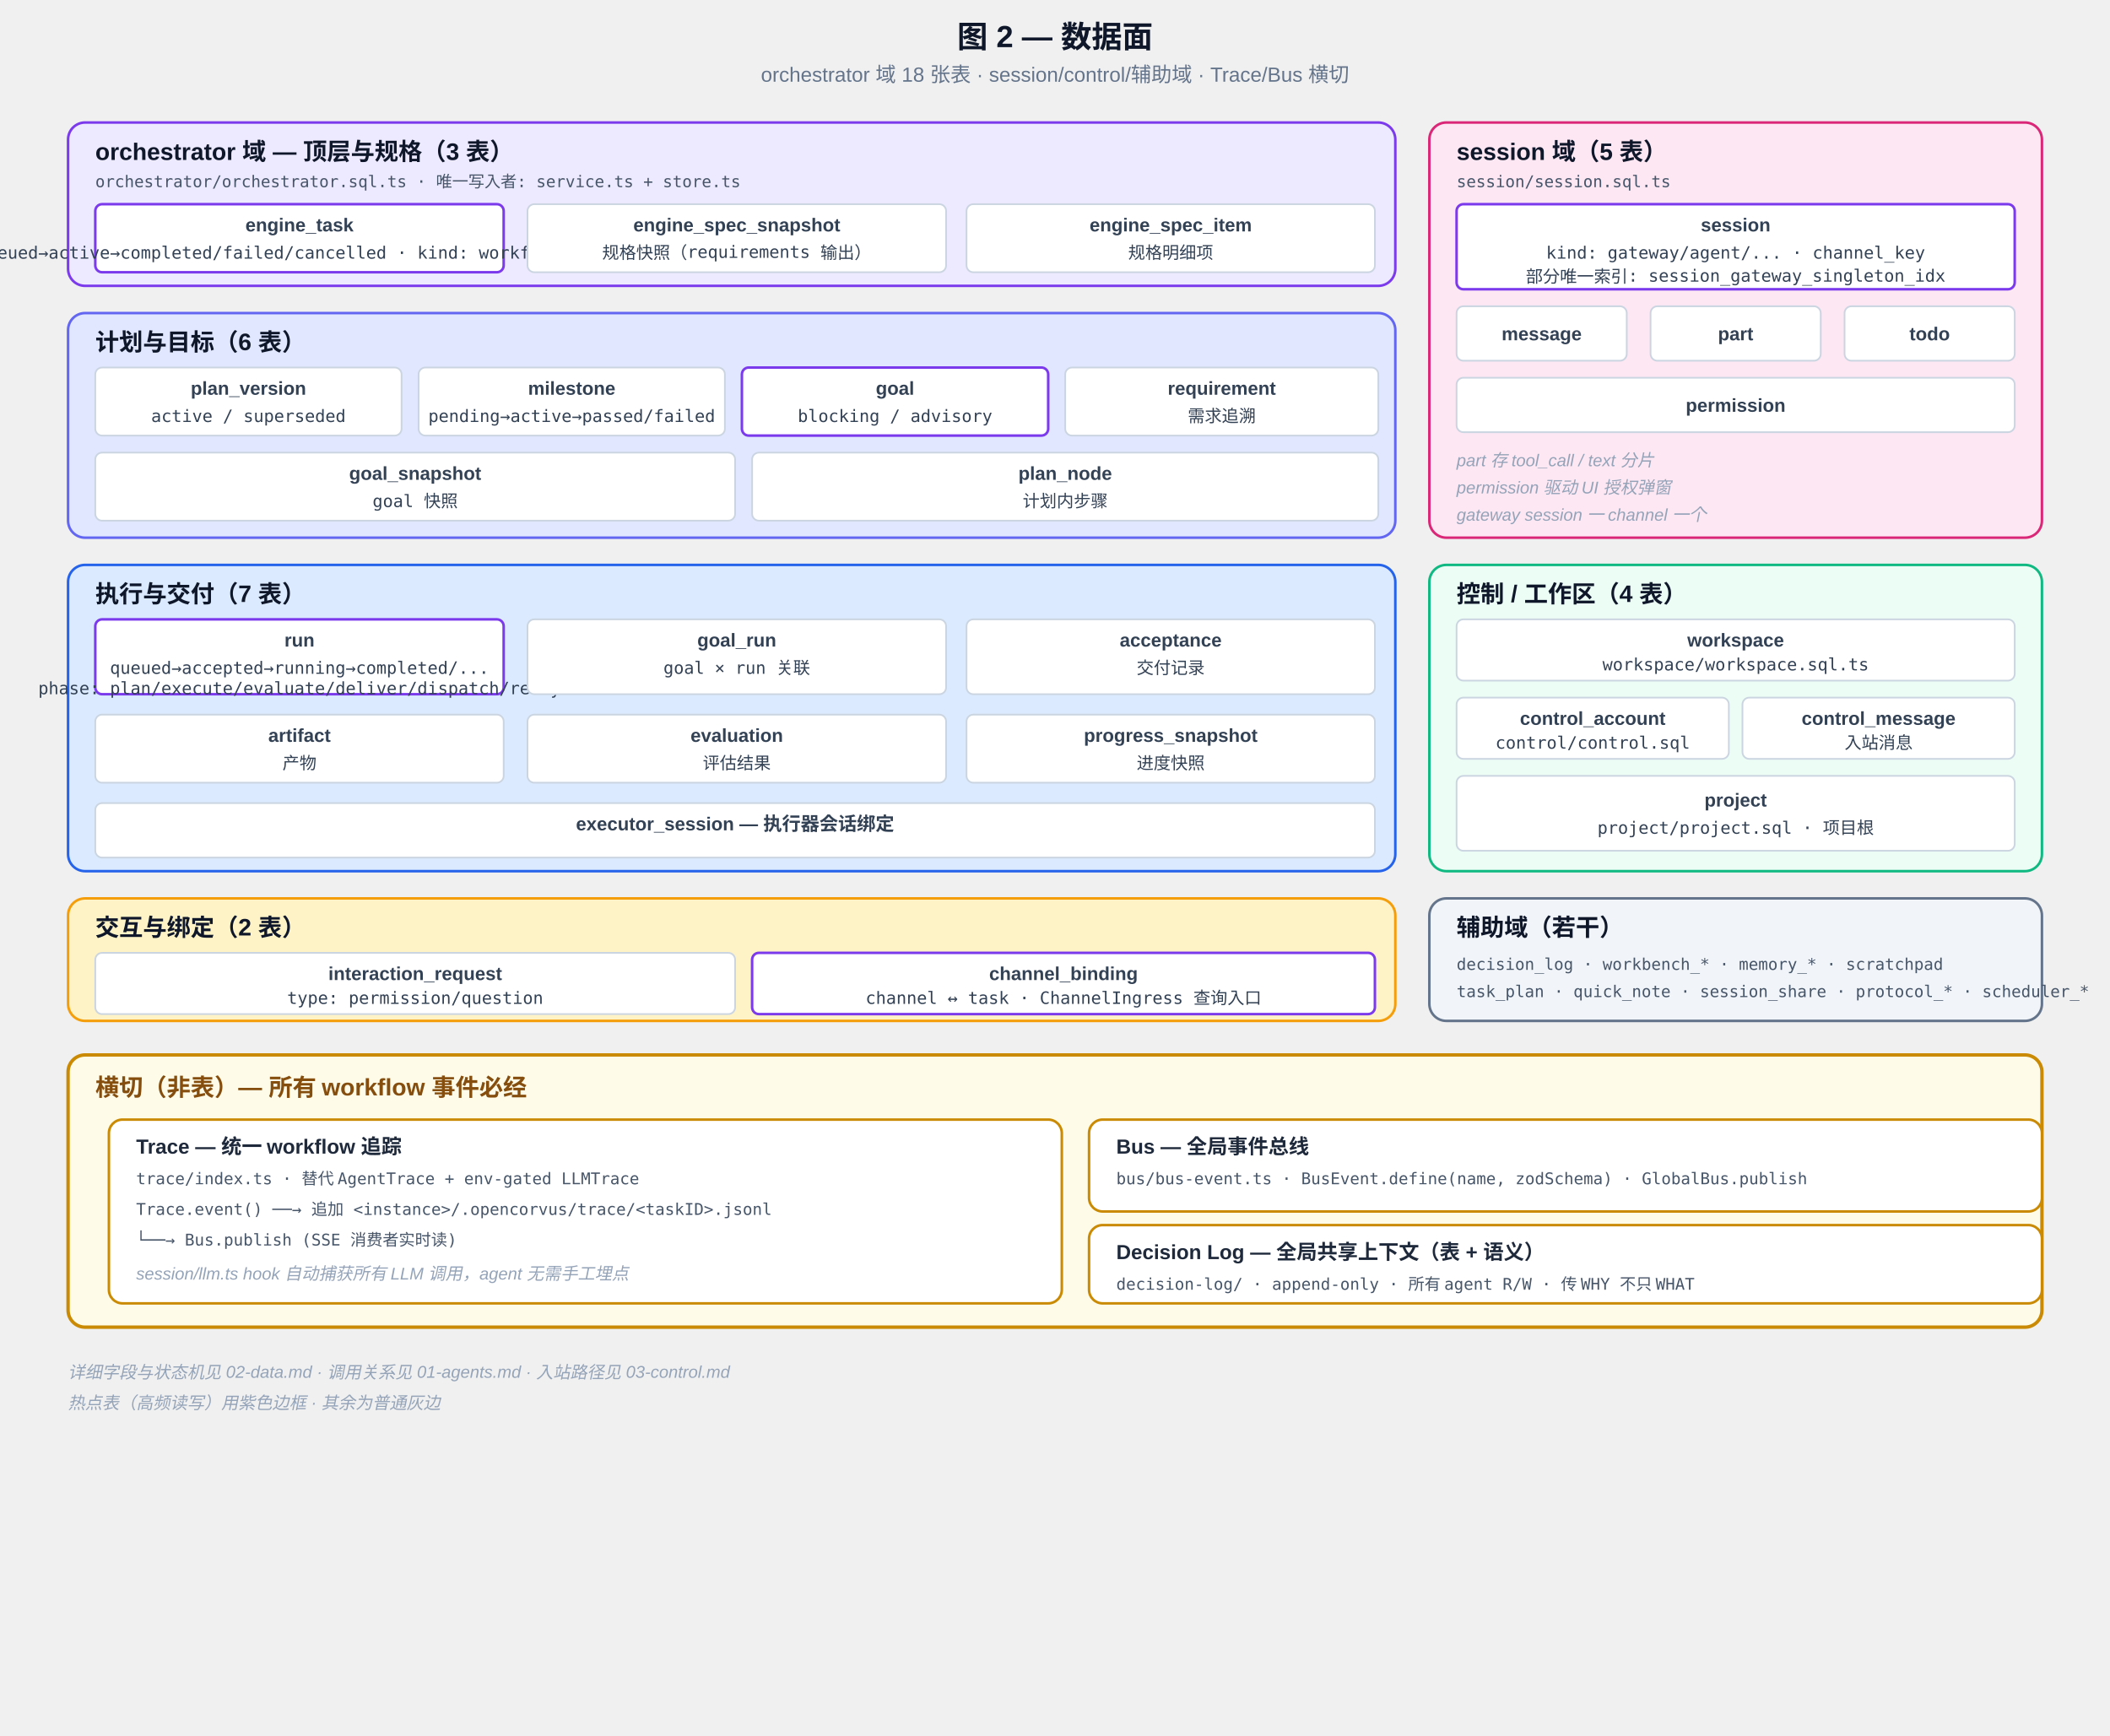
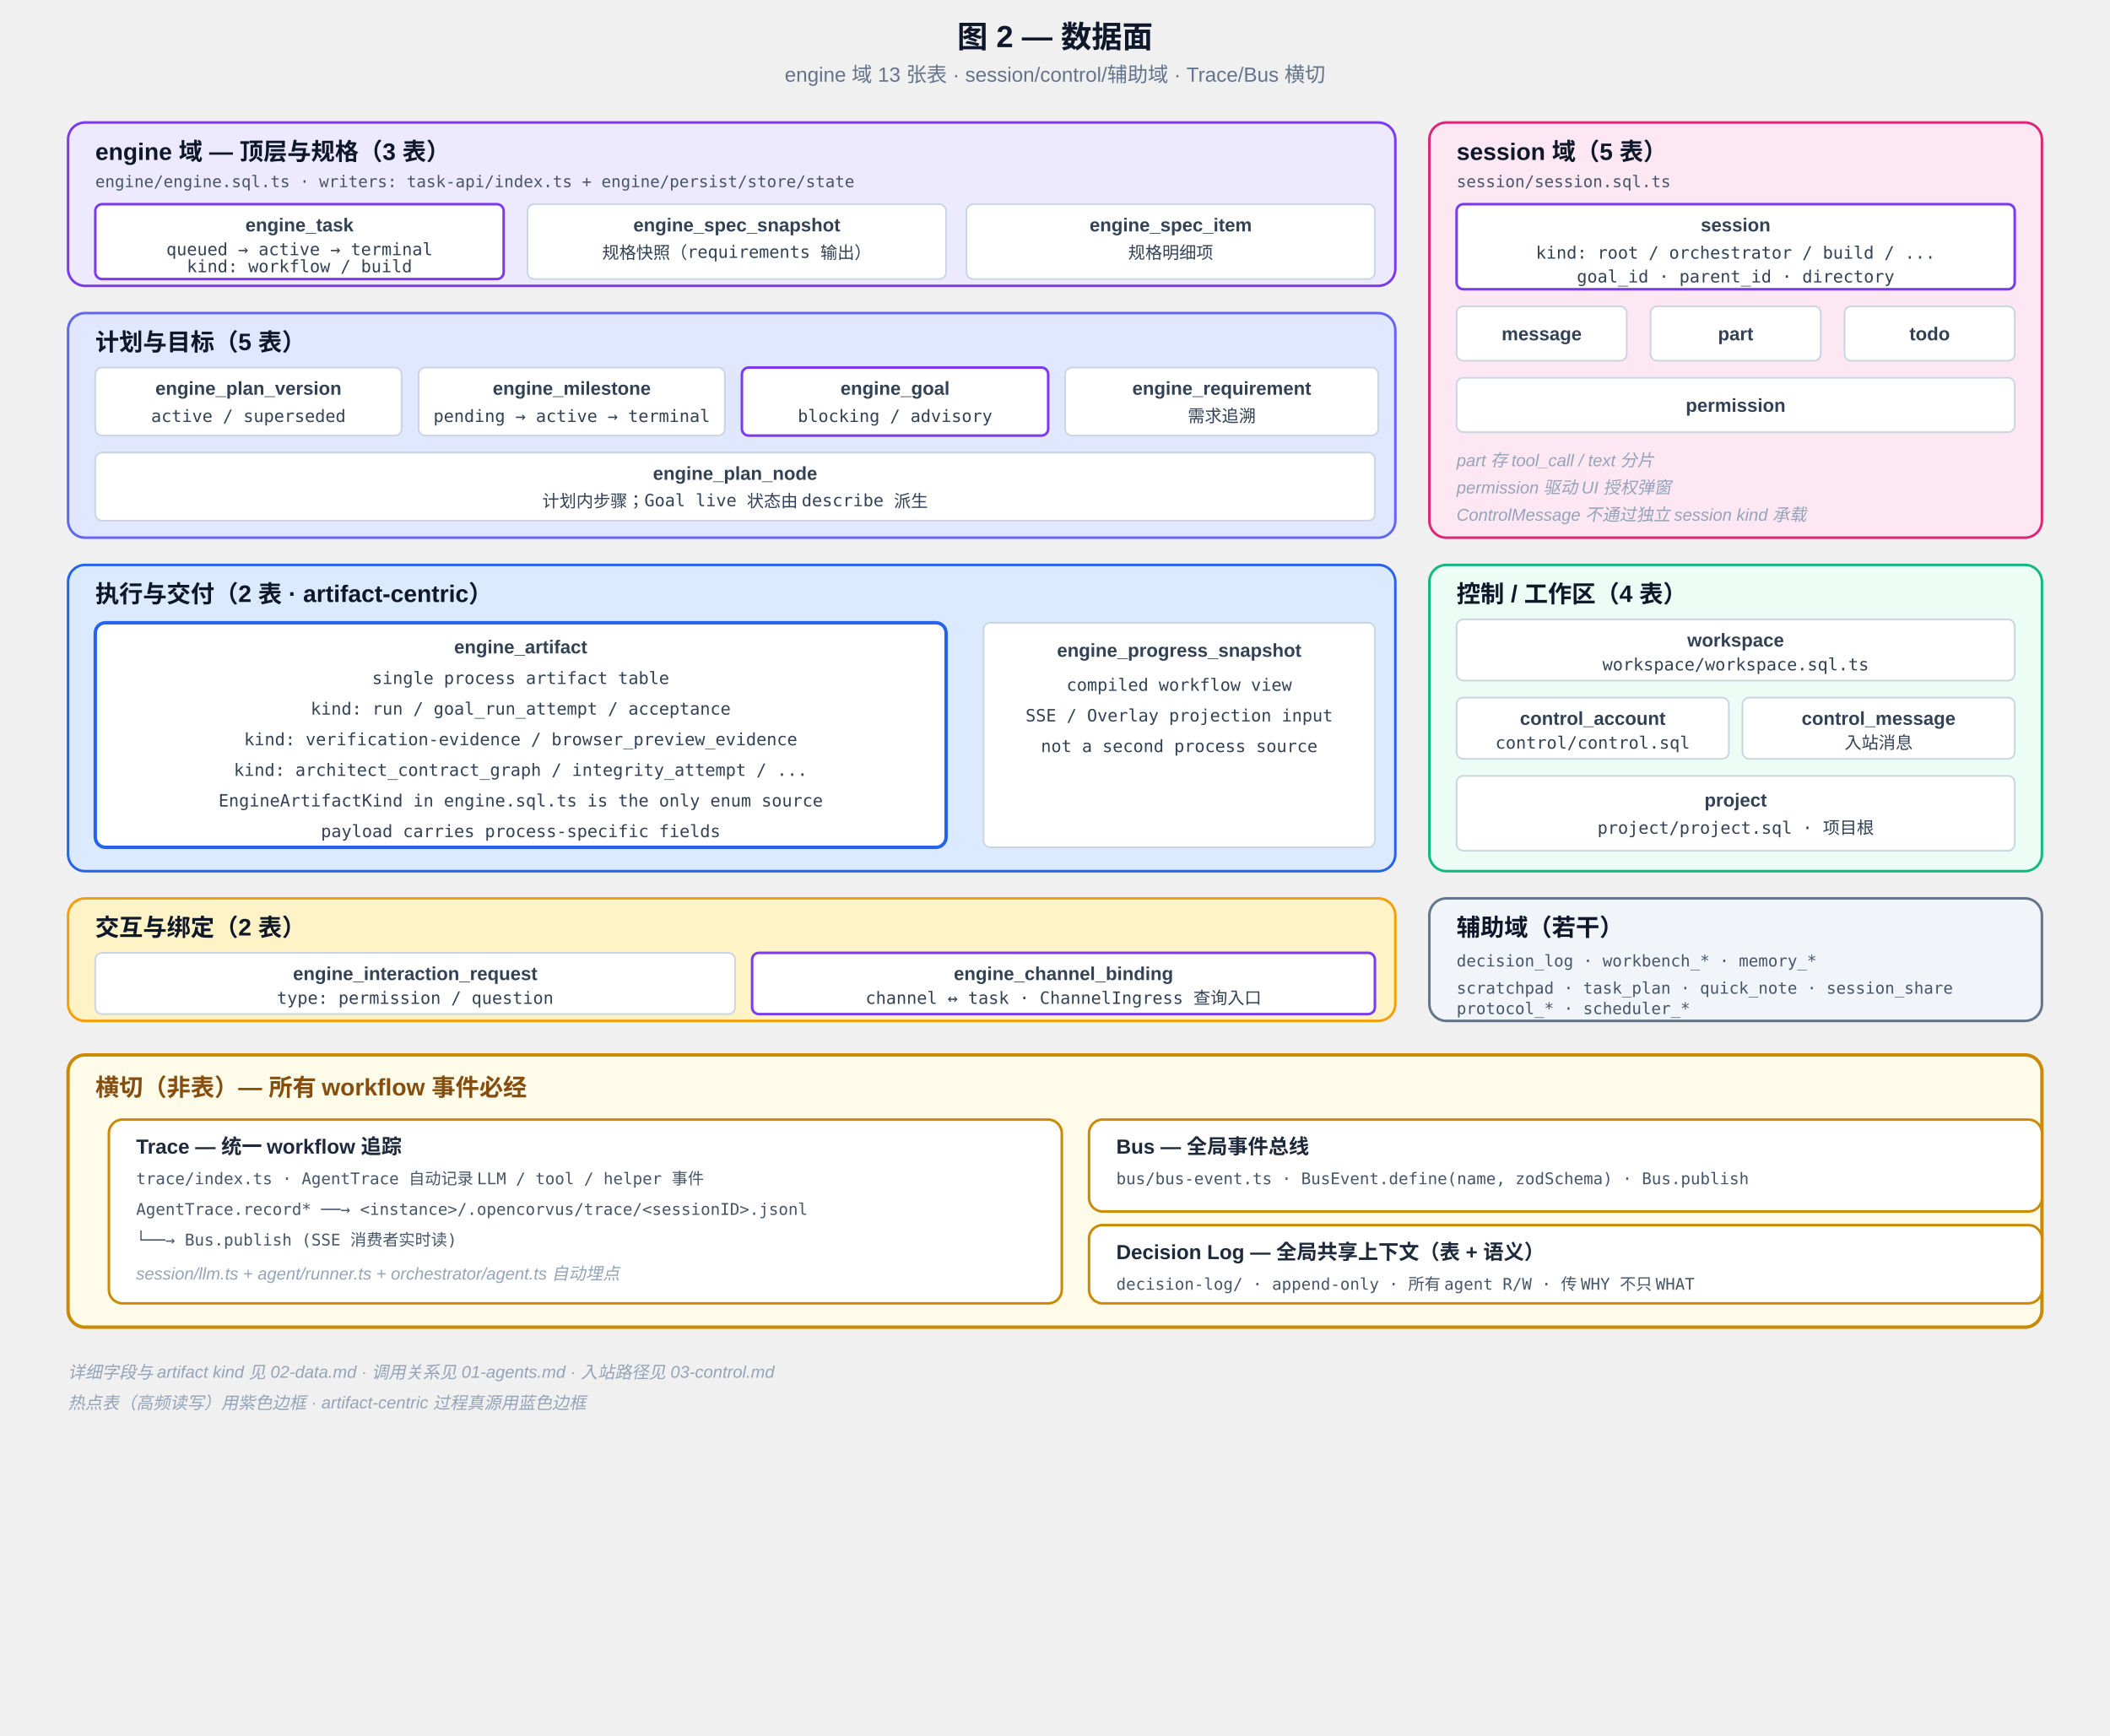
<svg xmlns="http://www.w3.org/2000/svg" viewBox="0 0 1240 1020" width="100%" height="100%">
  <defs>
    <style>
      text { font-family: 'Segoe UI', Arial, sans-serif; }
-       .group-top    { fill: #ede9fe; stroke: #7c3aed; stroke-width: 1.5; rx: 10; }
-       .group-plan   { fill: #e0e7ff; stroke: #6366f1; stroke-width: 1.5; rx: 10; }
-       .group-run    { fill: #dbeafe; stroke: #2563eb; stroke-width: 1.5; rx: 10; }
-       .group-inter  { fill: #fef3c7; stroke: #f59e0b; stroke-width: 1.5; rx: 10; }
-       .group-sess   { fill: #fce7f3; stroke: #db2777; stroke-width: 1.5; rx: 10; }
-       .group-ctrl   { fill: #ecfdf5; stroke: #10b981; stroke-width: 1.5; rx: 10; }
-       .group-aux    { fill: #f1f5f9; stroke: #64748b; stroke-width: 1.5; rx: 10; }
+       .group-top { fill: #ede9fe; stroke: #7c3aed; stroke-width: 1.5; rx: 10; }
+       .group-plan { fill: #e0e7ff; stroke: #6366f1; stroke-width: 1.5; rx: 10; }
+       .group-artifact { fill: #dbeafe; stroke: #2563eb; stroke-width: 1.5; rx: 10; }
+       .group-inter { fill: #fef3c7; stroke: #f59e0b; stroke-width: 1.5; rx: 10; }
+       .group-sess { fill: #fce7f3; stroke: #db2777; stroke-width: 1.5; rx: 10; }
+       .group-ctrl { fill: #ecfdf5; stroke: #10b981; stroke-width: 1.5; rx: 10; }
+       .group-aux { fill: #f1f5f9; stroke: #64748b; stroke-width: 1.5; rx: 10; }
      .tbl { fill: #fff; stroke: #cbd5e1; stroke-width: 1; rx: 4; }
      .hot { fill: #fff; stroke: #7c3aed; stroke-width: 1.5; rx: 4; }
+       .artifact { fill: #fff; stroke: #2563eb; stroke-width: 2; rx: 6; }
      .cross { fill: #fefce8; stroke: #ca8a04; stroke-width: 2; rx: 10; }
-       .title{ font-size: 18px; font-weight: 700; fill: #0f172a; text-anchor: middle; }
-       .subtitle{ font-size: 12px; fill: #64748b; text-anchor: middle; }
+       .title { font-size: 18px; font-weight: 700; fill: #0f172a; text-anchor: middle; }
+       .subtitle { font-size: 12px; fill: #64748b; text-anchor: middle; }
      .h1 { font-size: 14px; font-weight: 700; fill: #0f172a; text-anchor: start; }
      .h2 { font-size: 12px; font-weight: 600; fill: #1e293b; text-anchor: start; }
      .h3 { font-size: 11px; font-weight: 600; fill: #334155; text-anchor: middle; }
-       .code { font-family: 'Cascadia Code',Consolas,monospace; font-size: 10px; fill: #334155; text-anchor: middle; }
-       .code-s { font-family: 'Cascadia Code',Consolas,monospace; font-size: 9.5px; fill: #475569; text-anchor: start; }
-       .tag { font-size: 10px; fill: #64748b; text-anchor: middle; }
+       .code { font-family: 'Cascadia Code', Consolas, monospace; font-size: 10px; fill: #334155; text-anchor: middle; }
+       .code-s { font-family: 'Cascadia Code', Consolas, monospace; font-size: 9.5px; fill: #475569; text-anchor: start; }
      .note { font-size: 10px; fill: #94a3b8; text-anchor: start; font-style: italic; }
    </style>
  </defs>
  <text class="title" x="620" y="28">图 2 — 数据面</text>
-   <text class="subtitle" x="620" y="48">orchestrator 域 18 张表 · session/control/辅助域 · Trace/Bus 横切</text>
+   <text class="subtitle" x="620" y="48">engine 域 13 张表 · session/control/辅助域 · Trace/Bus 横切</text>
  <rect class="group-top" x="40" y="72" width="780" height="96" />
-   <text class="h1" x="56" y="94">orchestrator 域 — 顶层与规格（3 表）</text>
-   <text class="code-s" x="56" y="110">orchestrator/orchestrator.sql.ts · 唯一写入者: service.ts + store.ts</text>
-   <rect class="hot" x="56" y="120" width="240" height="40" />
+   <text class="h1" x="56" y="94">engine 域 — 顶层与规格（3 表）</text>
+   <text class="code-s" x="56" y="110">engine/engine.sql.ts · writers: task-api/index.ts + engine/persist/store/state</text>
+   <rect class="hot" x="56" y="120" width="240" height="44" />
  <text class="h3" x="176" y="136">engine_task</text>
-   <text class="code" x="176" y="152">queued→active→completed/failed/cancelled · kind: workflow/build</text>
-   <rect class="tbl" x="310" y="120" width="246" height="40" />
+   <text class="code" x="176" y="150">queued → active → terminal</text>
+   <text class="code" x="176" y="160">kind: workflow / build</text>
+   <rect class="tbl" x="310" y="120" width="246" height="44" />
  <text class="h3" x="433" y="136">engine_spec_snapshot</text>
  <text class="code" x="433" y="152">规格快照（requirements 输出）</text>
-   <rect class="tbl" x="568" y="120" width="240" height="40" />
+   <rect class="tbl" x="568" y="120" width="240" height="44" />
  <text class="h3" x="688" y="136">engine_spec_item</text>
  <text class="code" x="688" y="152">规格明细项</text>
  <rect class="group-plan" x="40" y="184" width="780" height="132" />
-   <text class="h1" x="56" y="206">计划与目标（6 表）</text>
+   <text class="h1" x="56" y="206">计划与目标（5 表）</text>
  <rect class="tbl" x="56" y="216" width="180" height="40" />
-   <text class="h3" x="146" y="232">plan_version</text>
+   <text class="h3" x="146" y="232">engine_plan_version</text>
  <text class="code" x="146" y="248">active / superseded</text>
  <rect class="tbl" x="246" y="216" width="180" height="40" />
-   <text class="h3" x="336" y="232">milestone</text>
-   <text class="code" x="336" y="248">pending→active→passed/failed</text>
+   <text class="h3" x="336" y="232">engine_milestone</text>
+   <text class="code" x="336" y="248">pending → active → terminal</text>
  <rect class="hot" x="436" y="216" width="180" height="40" />
-   <text class="h3" x="526" y="232">goal</text>
+   <text class="h3" x="526" y="232">engine_goal</text>
  <text class="code" x="526" y="248">blocking / advisory</text>
  <rect class="tbl" x="626" y="216" width="184" height="40" />
-   <text class="h3" x="718" y="232">requirement</text>
+   <text class="h3" x="718" y="232">engine_requirement</text>
  <text class="code" x="718" y="248">需求追溯</text>
-   <rect class="tbl" x="56" y="266" width="376" height="40" />
-   <text class="h3" x="244" y="282">goal_snapshot</text>
-   <text class="code" x="244" y="298">goal 快照</text>
-   <rect class="tbl" x="442" y="266" width="368" height="40" />
-   <text class="h3" x="626" y="282">plan_node</text>
-   <text class="code" x="626" y="298">计划内步骤</text>
-   <rect class="group-run" x="40" y="332" width="780" height="180" />
-   <text class="h1" x="56" y="354">执行与交付（7 表）</text>
-   <rect class="hot" x="56" y="364" width="240" height="44" />
-   <text class="h3" x="176" y="380">run</text>
-   <text class="code" x="176" y="396">queued→accepted→running→completed/...</text>
-   <text class="code" x="176" y="408">phase: plan/execute/evaluate/deliver/dispatch/retry</text>
-   <rect class="tbl" x="310" y="364" width="246" height="44" />
-   <text class="h3" x="433" y="380">goal_run</text>
-   <text class="code" x="433" y="396">goal × run 关联</text>
-   <rect class="tbl" x="568" y="364" width="240" height="44" />
-   <text class="h3" x="688" y="380">acceptance</text>
-   <text class="code" x="688" y="396">交付记录</text>
-   <rect class="tbl" x="56" y="420" width="240" height="40" />
-   <text class="h3" x="176" y="436">artifact</text>
-   <text class="code" x="176" y="452">产物</text>
-   <rect class="tbl" x="310" y="420" width="246" height="40" />
-   <text class="h3" x="433" y="436">evaluation</text>
-   <text class="code" x="433" y="452">评估结果</text>
-   <rect class="tbl" x="568" y="420" width="240" height="40" />
-   <text class="h3" x="688" y="436">progress_snapshot</text>
-   <text class="code" x="688" y="452">进度快照</text>
-   <rect class="tbl" x="56" y="472" width="752" height="32" />
-   <text class="h3" x="432" y="488">executor_session — 执行器会话绑定</text>
+   <rect class="tbl" x="56" y="266" width="752" height="40" />
+   <text class="h3" x="432" y="282">engine_plan_node</text>
+   <text class="code" x="432" y="298">计划内步骤；Goal live 状态由 describe 派生</text>
+   <rect class="group-artifact" x="40" y="332" width="780" height="180" />
+   <text class="h1" x="56" y="354">执行与交付（2 表 · artifact-centric）</text>
+   <rect class="artifact" x="56" y="366" width="500" height="132" />
+   <text class="h3" x="306" y="384">engine_artifact</text>
+   <text class="code" x="306" y="402">single process artifact table</text>
+   <text class="code" x="306" y="420">kind: run / goal_run_attempt / acceptance</text>
+   <text class="code" x="306" y="438">kind: verification-evidence / browser_preview_evidence</text>
+   <text class="code" x="306" y="456">kind: architect_contract_graph / integrity_attempt / ...</text>
+   <text class="code" x="306" y="474">EngineArtifactKind in engine.sql.ts is the only enum source</text>
+   <text class="code" x="306" y="492">payload carries process-specific fields</text>
+   <rect class="tbl" x="578" y="366" width="230" height="132" />
+   <text class="h3" x="693" y="386">engine_progress_snapshot</text>
+   <text class="code" x="693" y="406">compiled workflow view</text>
+   <text class="code" x="693" y="424">SSE / Overlay projection input</text>
+   <text class="code" x="693" y="442">not a second process source</text>
  <rect class="group-inter" x="40" y="528" width="780" height="72" />
  <text class="h1" x="56" y="550">交互与绑定（2 表）</text>
  <rect class="tbl" x="56" y="560" width="376" height="36" />
-   <text class="h3" x="244" y="576">interaction_request</text>
-   <text class="code" x="244" y="590">type: permission/question</text>
+   <text class="h3" x="244" y="576">engine_interaction_request</text>
+   <text class="code" x="244" y="590">type: permission / question</text>
  <rect class="hot" x="442" y="560" width="366" height="36" />
-   <text class="h3" x="625" y="576">channel_binding</text>
+   <text class="h3" x="625" y="576">engine_channel_binding</text>
  <text class="code" x="625" y="590">channel ↔ task · ChannelIngress 查询入口</text>
  <rect class="group-sess" x="840" y="72" width="360" height="244" />
  <text class="h1" x="856" y="94">session 域（5 表）</text>
  <text class="code-s" x="856" y="110">session/session.sql.ts</text>
  <rect class="hot" x="856" y="120" width="328" height="50" />
  <text class="h3" x="1020" y="136">session</text>
-   <text class="code" x="1020" y="152">kind: gateway/agent/... · channel_key</text>
-   <text class="code" x="1020" y="166">部分唯一索引: session_gateway_singleton_idx</text>
+   <text class="code" x="1020" y="152">kind: root / orchestrator / build / ...</text>
+   <text class="code" x="1020" y="166">goal_id · parent_id · directory</text>
  <rect class="tbl" x="856" y="180" width="100" height="32" />
  <text class="h3" x="906" y="200">message</text>
  <rect class="tbl" x="970" y="180" width="100" height="32" />
  <text class="h3" x="1020" y="200">part</text>
  <rect class="tbl" x="1084" y="180" width="100" height="32" />
  <text class="h3" x="1134" y="200">todo</text>
  <rect class="tbl" x="856" y="222" width="328" height="32" />
  <text class="h3" x="1020" y="242">permission</text>
  <text class="note" x="856" y="274">part 存 tool_call / text 分片</text>
  <text class="note" x="856" y="290">permission 驱动 UI 授权弹窗</text>
-   <text class="note" x="856" y="306">gateway session 一 channel 一个</text>
+   <text class="note" x="856" y="306">ControlMessage 不通过独立 session kind 承载</text>
  <rect class="group-ctrl" x="840" y="332" width="360" height="180" />
  <text class="h1" x="856" y="354">控制 / 工作区（4 表）</text>
  <rect class="tbl" x="856" y="364" width="328" height="36" />
  <text class="h3" x="1020" y="380">workspace</text>
  <text class="code" x="1020" y="394">workspace/workspace.sql.ts</text>
  <rect class="tbl" x="856" y="410" width="160" height="36" />
  <text class="h3" x="936" y="426">control_account</text>
  <text class="code" x="936" y="440">control/control.sql</text>
  <rect class="tbl" x="1024" y="410" width="160" height="36" />
  <text class="h3" x="1104" y="426">control_message</text>
  <text class="code" x="1104" y="440">入站消息</text>
  <rect class="tbl" x="856" y="456" width="328" height="44" />
  <text class="h3" x="1020" y="474">project</text>
  <text class="code" x="1020" y="490">project/project.sql · 项目根</text>
  <rect class="group-aux" x="840" y="528" width="360" height="72" />
  <text class="h1" x="856" y="550">辅助域（若干）</text>
-   <text class="code-s" x="856" y="570">decision_log · workbench_* · memory_* · scratchpad</text>
-   <text class="code-s" x="856" y="586">task_plan · quick_note · session_share · protocol_* · scheduler_*</text>
+   <text class="code-s" x="856" y="568">decision_log · workbench_* · memory_*</text>
+   <text class="code-s" x="856" y="584">scratchpad · task_plan · quick_note · session_share</text>
+   <text class="code-s" x="856" y="596">protocol_* · scheduler_*</text>
  <rect class="cross" x="40" y="620" width="1160" height="160" />
  <text class="h1" x="56" y="644" style="fill:#854d0e">横切（非表）— 所有 workflow 事件必经</text>
  <rect fill="#fff" stroke="#ca8a04" stroke-width="1.5" x="64" y="658" width="560" height="108" rx="8" />
  <text class="h2" x="80" y="678">Trace — 统一 workflow 追踪</text>
-   <text class="code-s" x="80" y="696">trace/index.ts · 替代 AgentTrace + env-gated LLMTrace</text>
-   <text class="code-s" x="80" y="714">Trace.event() ──→ 追加 &lt;instance&gt;/.opencorvus/trace/&lt;taskID&gt;.jsonl</text>
-   <text class="code-s" x="80" y="732">           └──→ Bus.publish (SSE 消费者实时读)</text>
-   <text class="note" x="80" y="752">session/llm.ts hook 自动捕获所有 LLM 调用，agent 无需手工埋点</text>
+   <text class="code-s" x="80" y="696">trace/index.ts · AgentTrace 自动记录 LLM / tool / helper 事件</text>
+   <text class="code-s" x="80" y="714">AgentTrace.record* ──→ &lt;instance&gt;/.opencorvus/trace/&lt;sessionID&gt;.jsonl</text>
+   <text class="code-s" x="80" y="732">                    └──→ Bus.publish (SSE 消费者实时读)</text>
+   <text class="note" x="80" y="752">session/llm.ts + agent/runner.ts + orchestrator/agent.ts 自动埋点</text>
  <rect fill="#fff" stroke="#ca8a04" stroke-width="1.5" x="640" y="658" width="560" height="54" rx="8" />
  <text class="h2" x="656" y="678">Bus — 全局事件总线</text>
-   <text class="code-s" x="656" y="696">bus/bus-event.ts · BusEvent.define(name, zodSchema) · GlobalBus.publish</text>
+   <text class="code-s" x="656" y="696">bus/bus-event.ts · BusEvent.define(name, zodSchema) · Bus.publish</text>
  <rect fill="#fff" stroke="#ca8a04" stroke-width="1.5" x="640" y="720" width="560" height="46" rx="8" />
  <text class="h2" x="656" y="740">Decision Log — 全局共享上下文（表 + 语义）</text>
  <text class="code-s" x="656" y="758">decision-log/ · append-only · 所有 agent R/W · 传 WHY 不只 WHAT</text>
-   <text class="note" x="40" y="810">详细字段与状态机见 02-data.md · 调用关系见 01-agents.md · 入站路径见 03-control.md</text>
-   <text class="note" x="40" y="828">热点表（高频读写）用紫色边框 · 其余为普通灰边</text>
+   <text class="note" x="40" y="810">详细字段与 artifact kind 见 02-data.md · 调用关系见 01-agents.md · 入站路径见 03-control.md</text>
+   <text class="note" x="40" y="828">热点表（高频读写）用紫色边框 · artifact-centric 过程真源用蓝色边框</text>
</svg>
